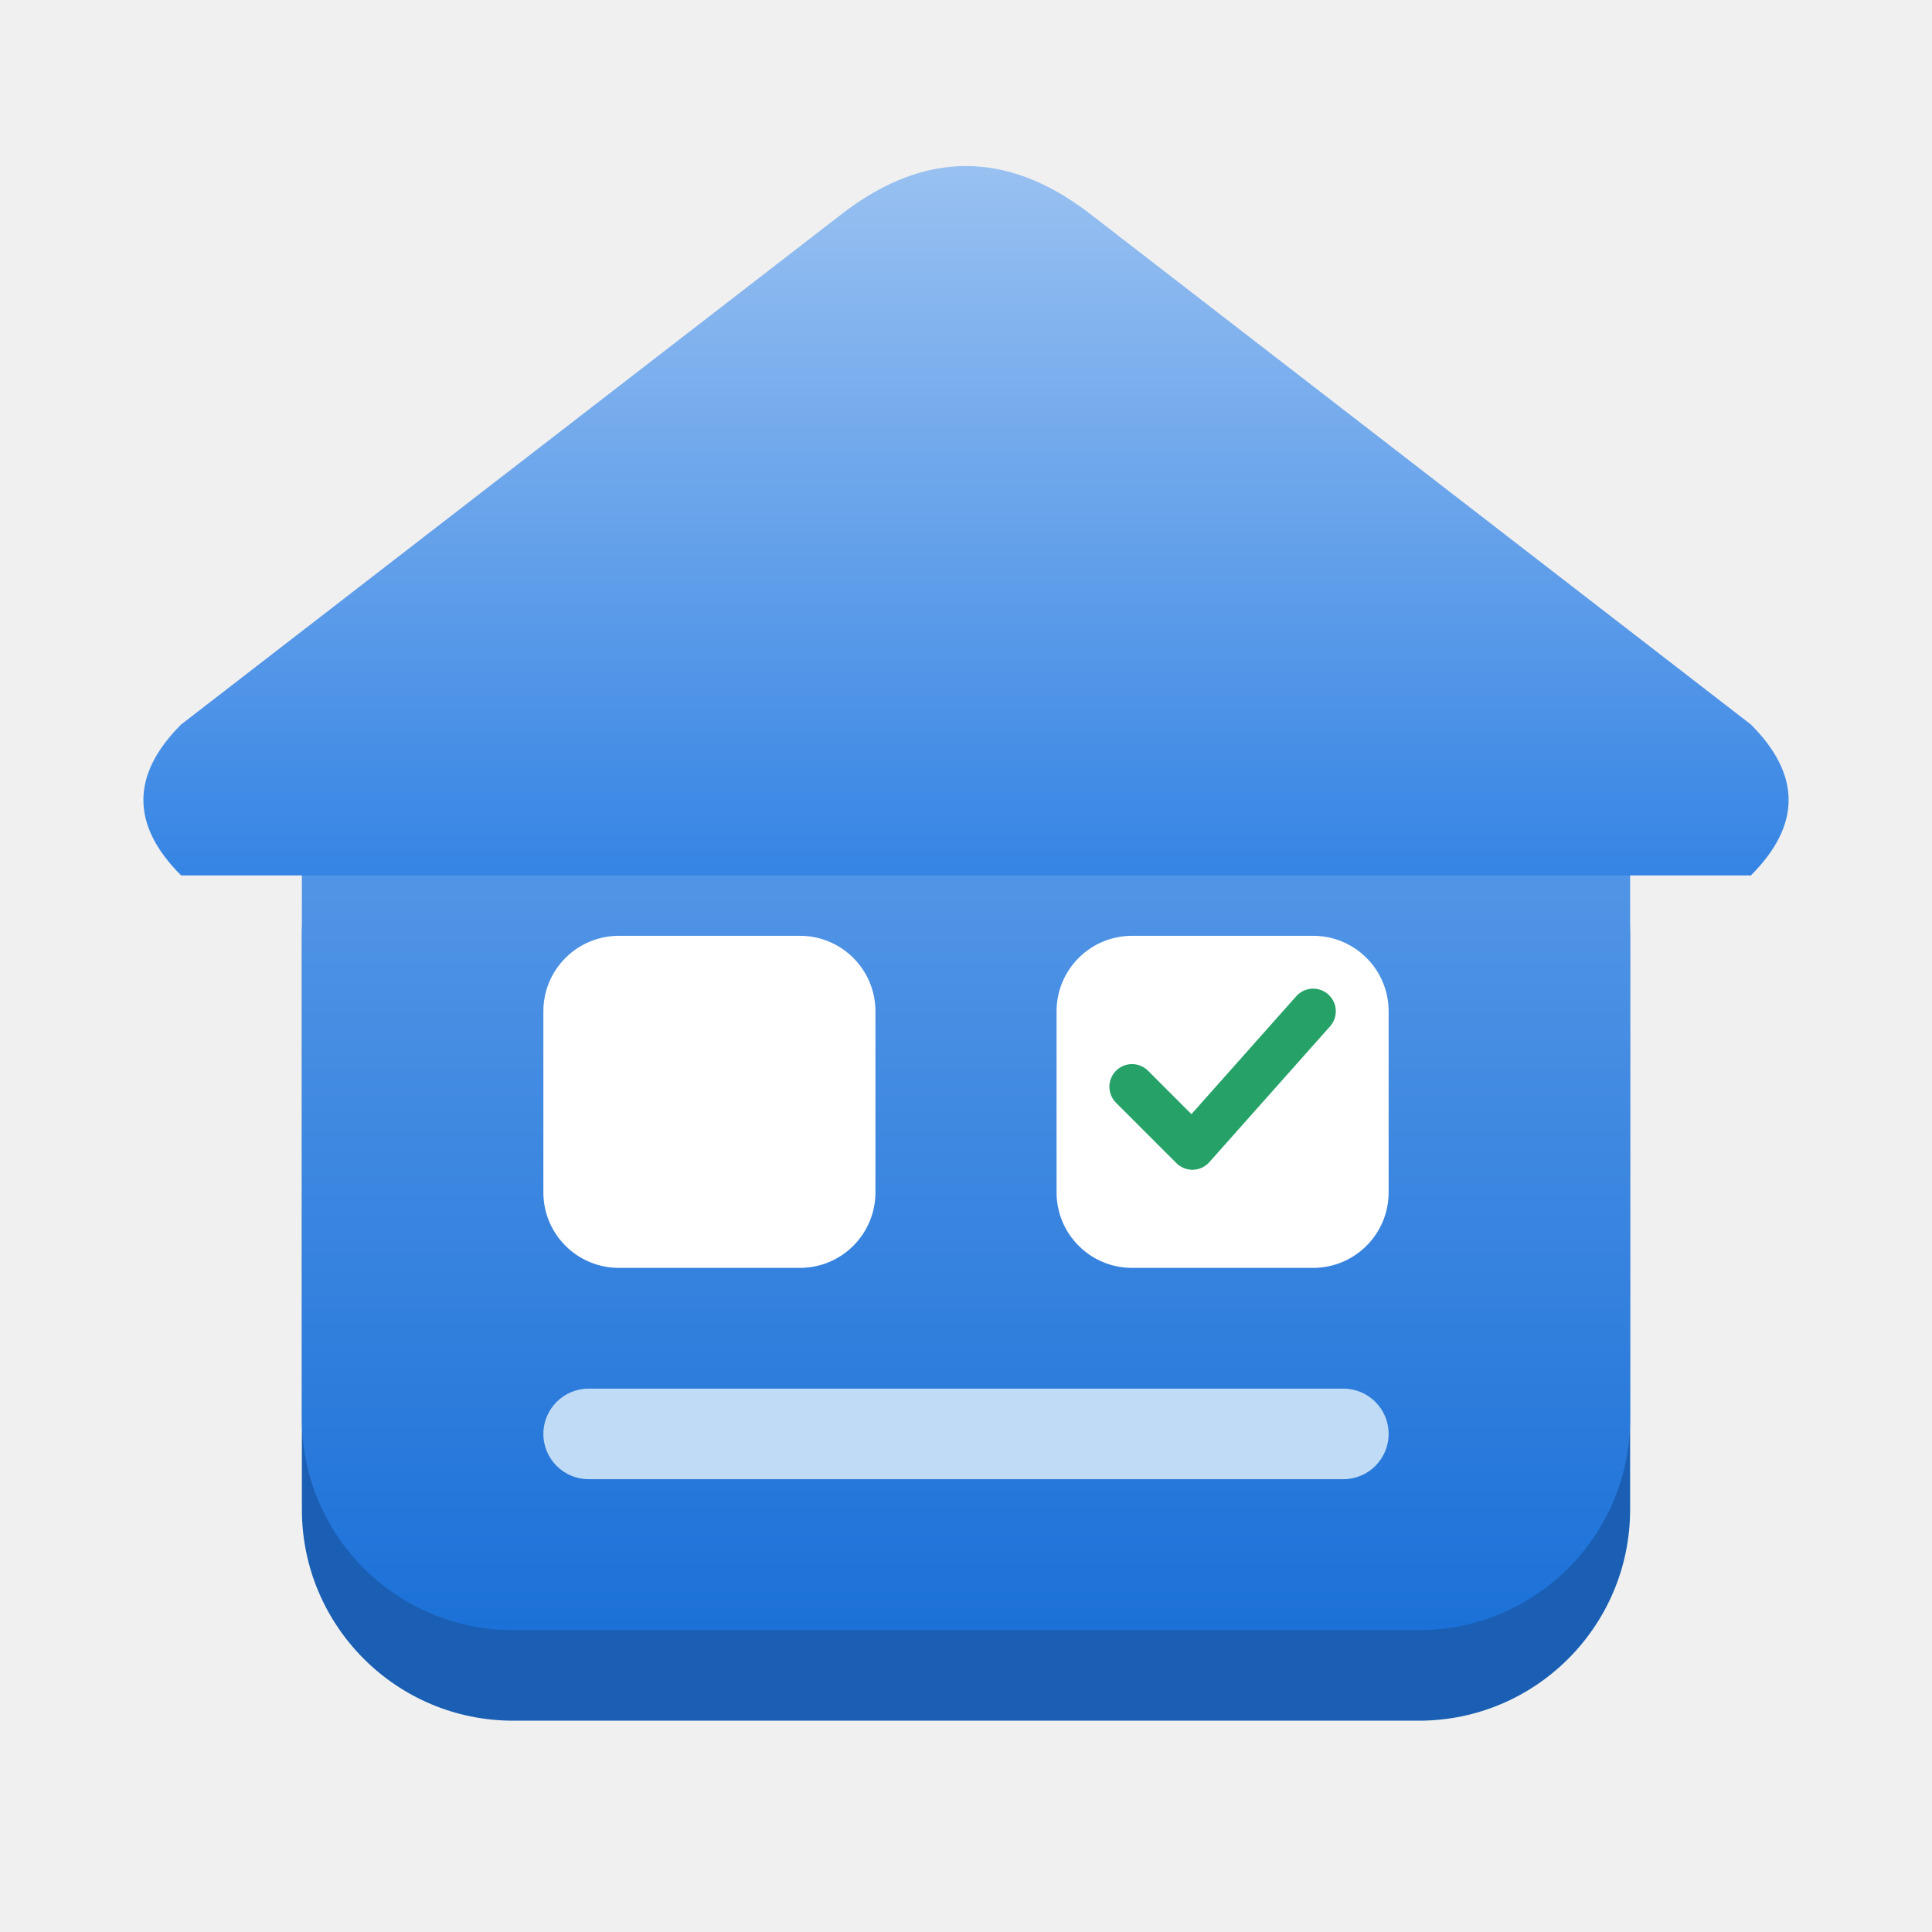
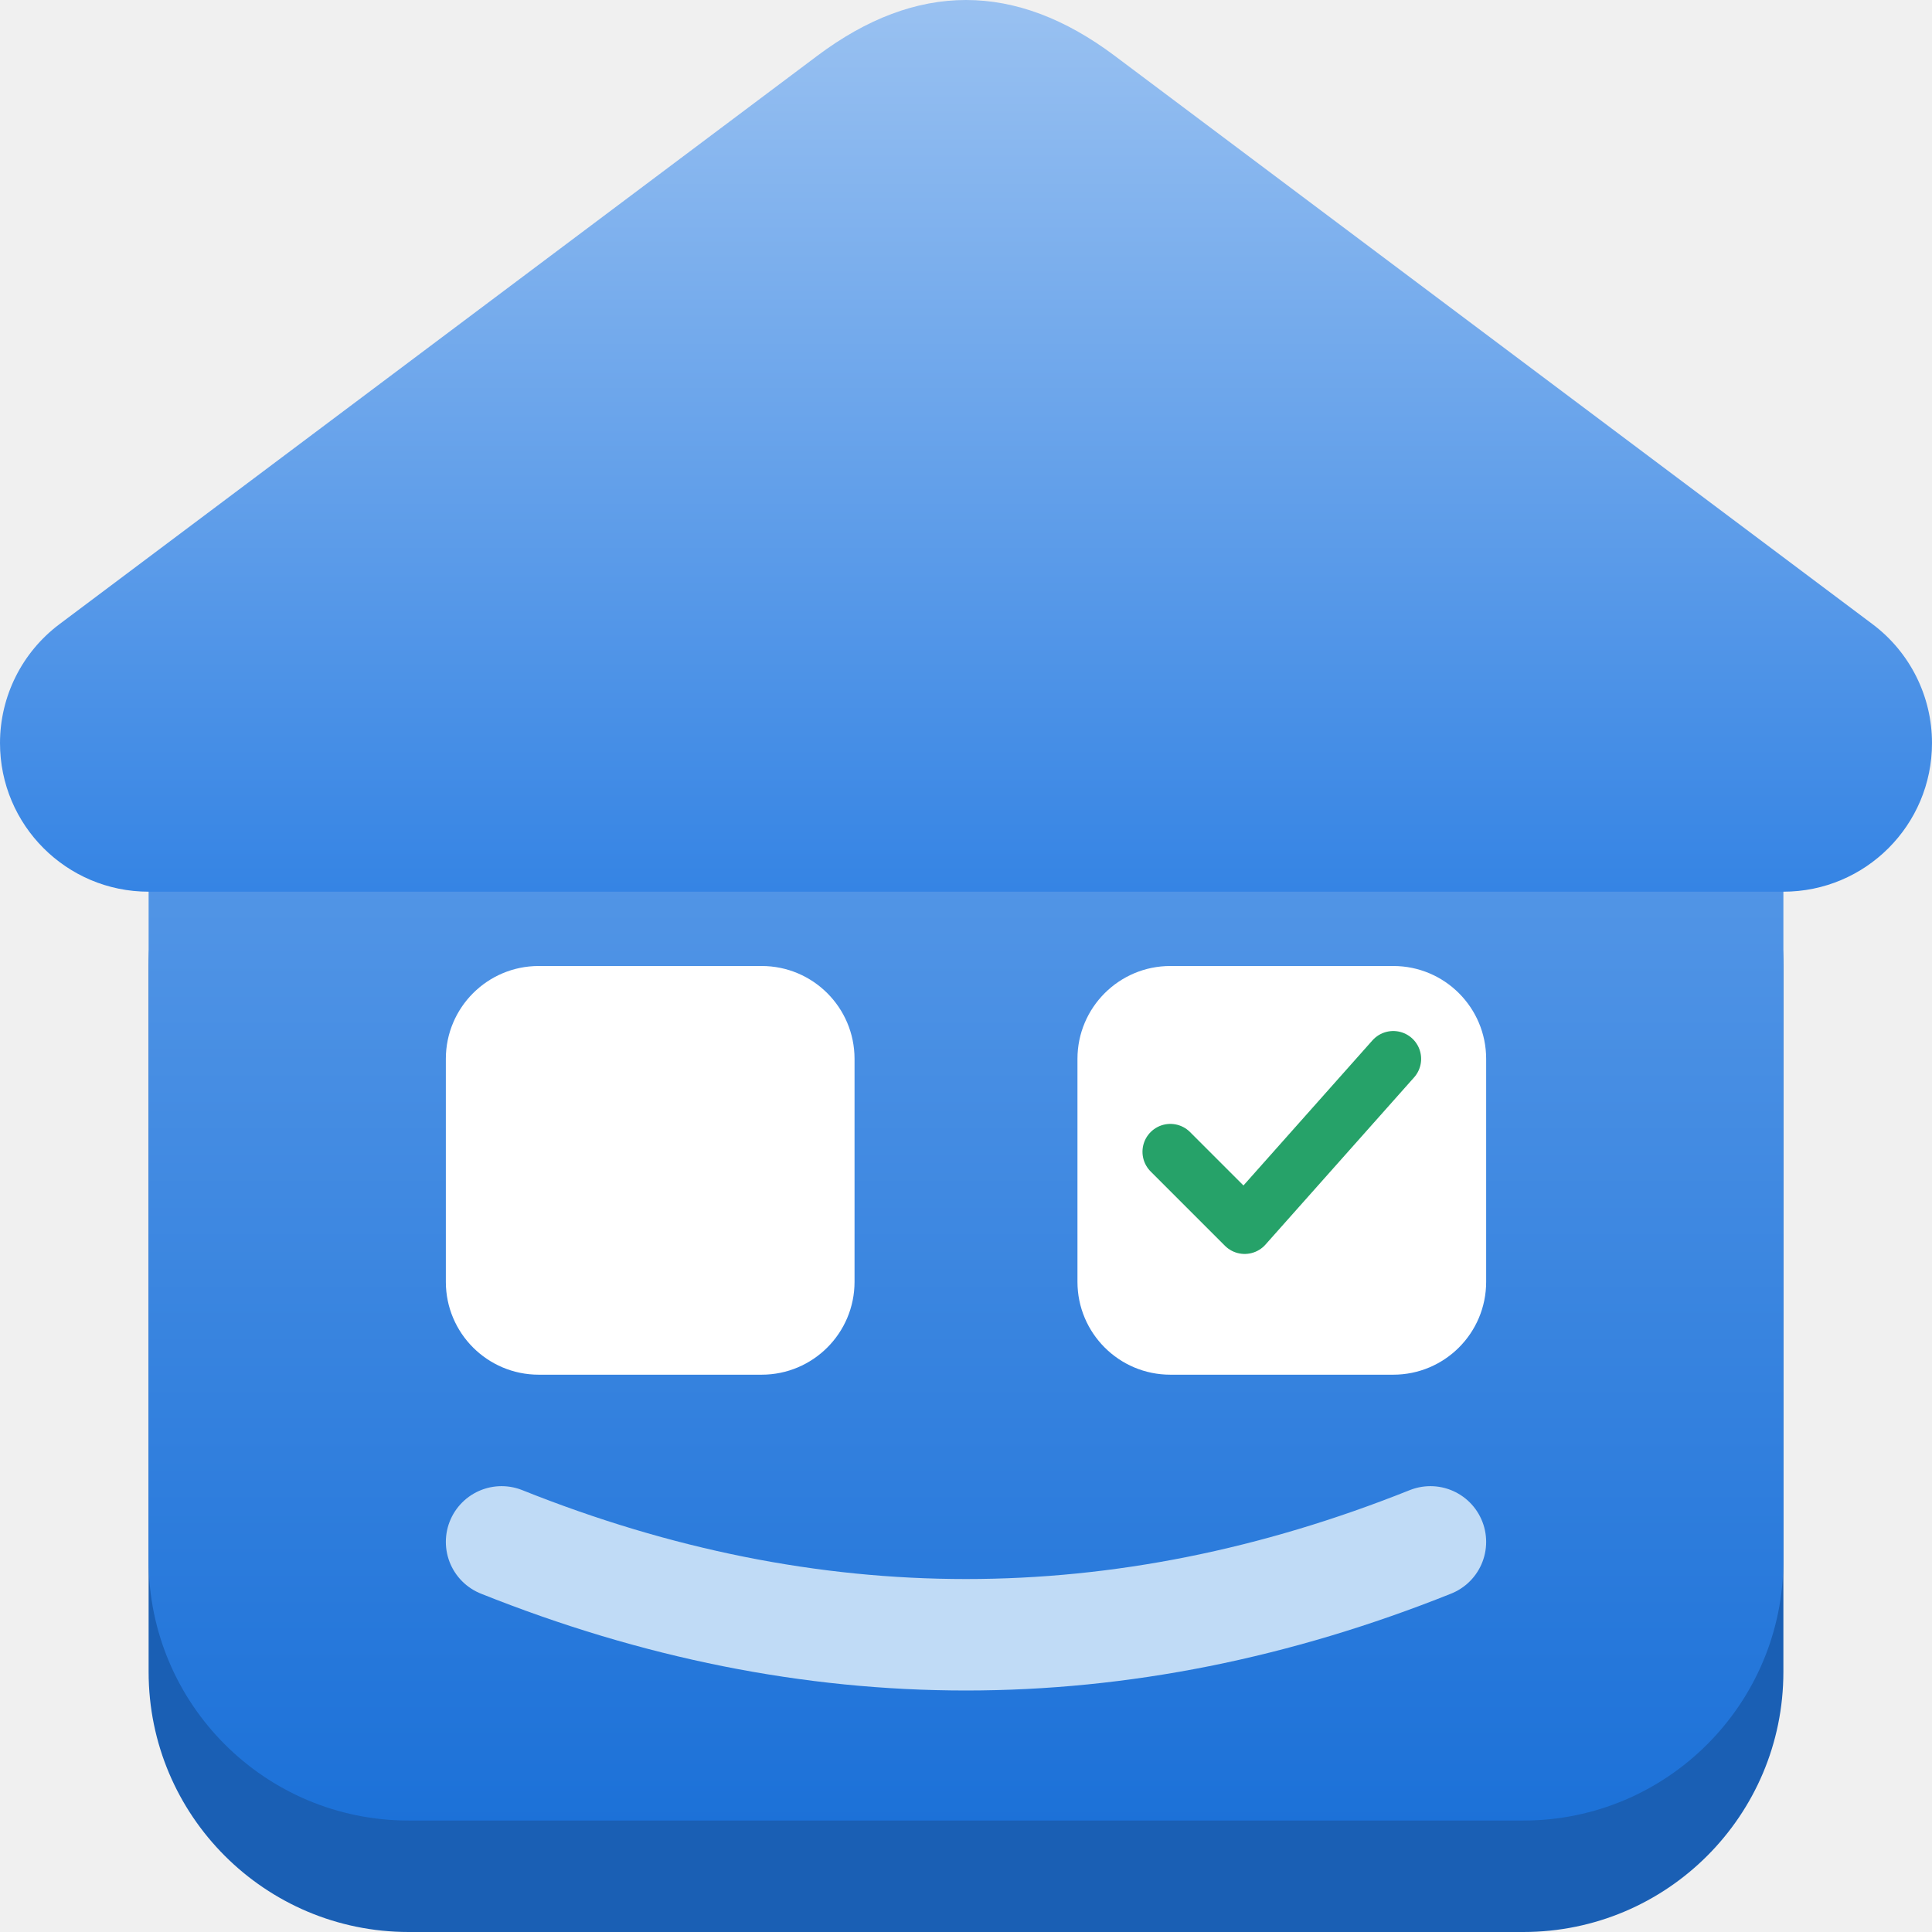
- <svg xmlns="http://www.w3.org/2000/svg" width="128" height="128" viewBox="0 0 128 128">
+ <svg xmlns="http://www.w3.org/2000/svg" width="128" height="128" viewBox="12 10 104 104">
  <defs>
    <linearGradient id="body" x1="0" y1="0" x2="0" y2="1">
      <stop stop-color="#62a0ea" />
      <stop offset="1" stop-color="#1c71d8" />
    </linearGradient>
    <linearGradient id="roof" x1="0" y1="0" x2="0" y2="1">
      <stop stop-color="#99c1f1" />
      <stop offset="1" stop-color="#3584e4" />
    </linearGradient>
  </defs>
  <rect x="20" y="48" width="88" height="66" rx="14" fill="#1a5fb4" />
  <rect x="20" y="42" width="88" height="66" rx="14" fill="url(#body)" />
-   <path d="M12 48 56 14q8-6 16 0l44 34q5 5 0 10H12q-5-5 0-10" fill="url(#roof)" />
+   <path d="M56 13q8-6 16 0l40.8 30.6A8 8 0 0 1 116 50a8 8 0 0 1-8 8H20a8 8 0 0 1-8-8 8 8 0 0 1 3.2-6.4Z" fill="url(#roof)" />
  <rect x="36" y="62" width="22" height="22" rx="5" fill="#fff" />
  <rect x="70" y="62" width="22" height="22" rx="5" fill="#fff" />
-   <rect x="36" y="92" width="56" height="6" rx="3" fill="#c0dbf6" />
+   <path d="M39 93q25 10 50 0" fill="none" stroke="#c0dbf6" stroke-width="6" stroke-linecap="round" />
  <path d="m75 72 4 4 8-9" fill="none" stroke="#26a269" stroke-width="3" stroke-linecap="round" stroke-linejoin="round" />
</svg>
